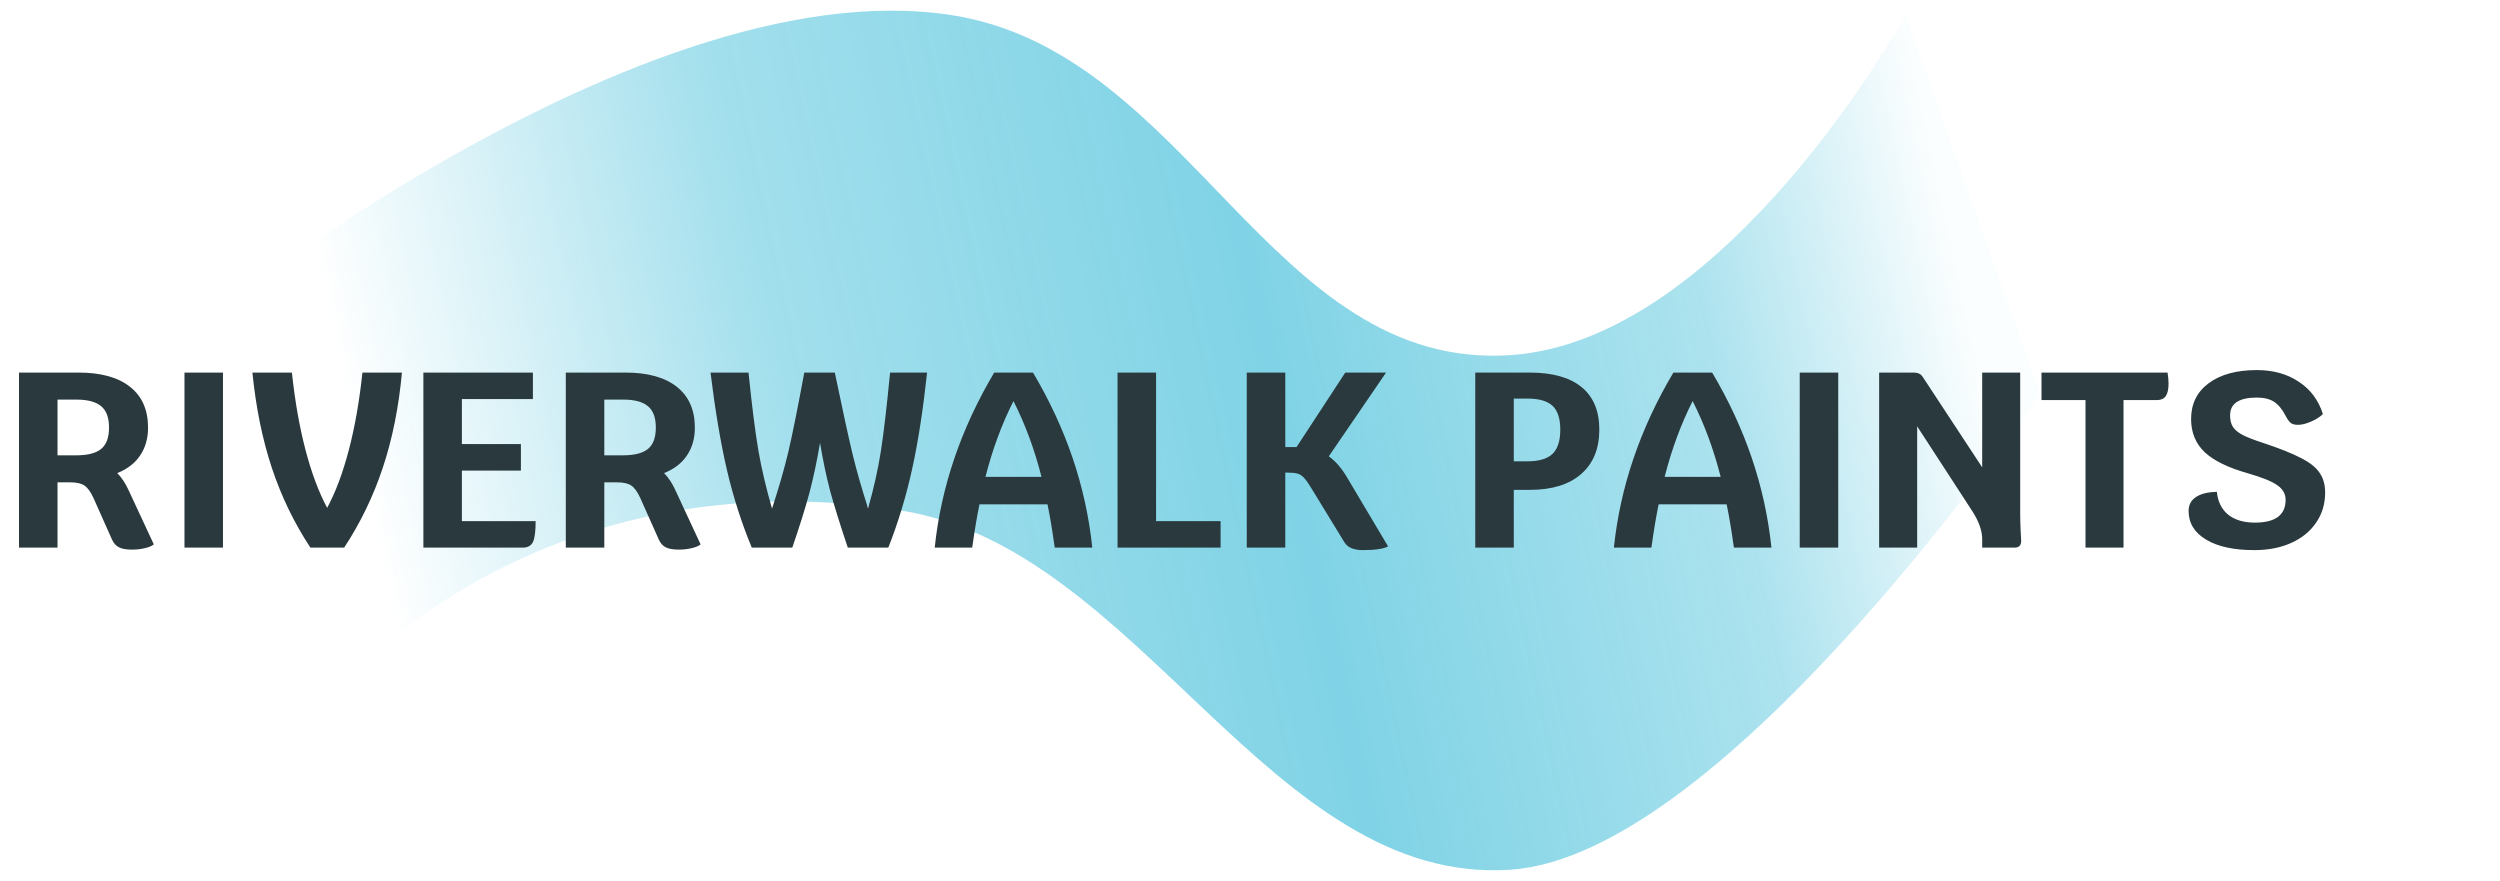
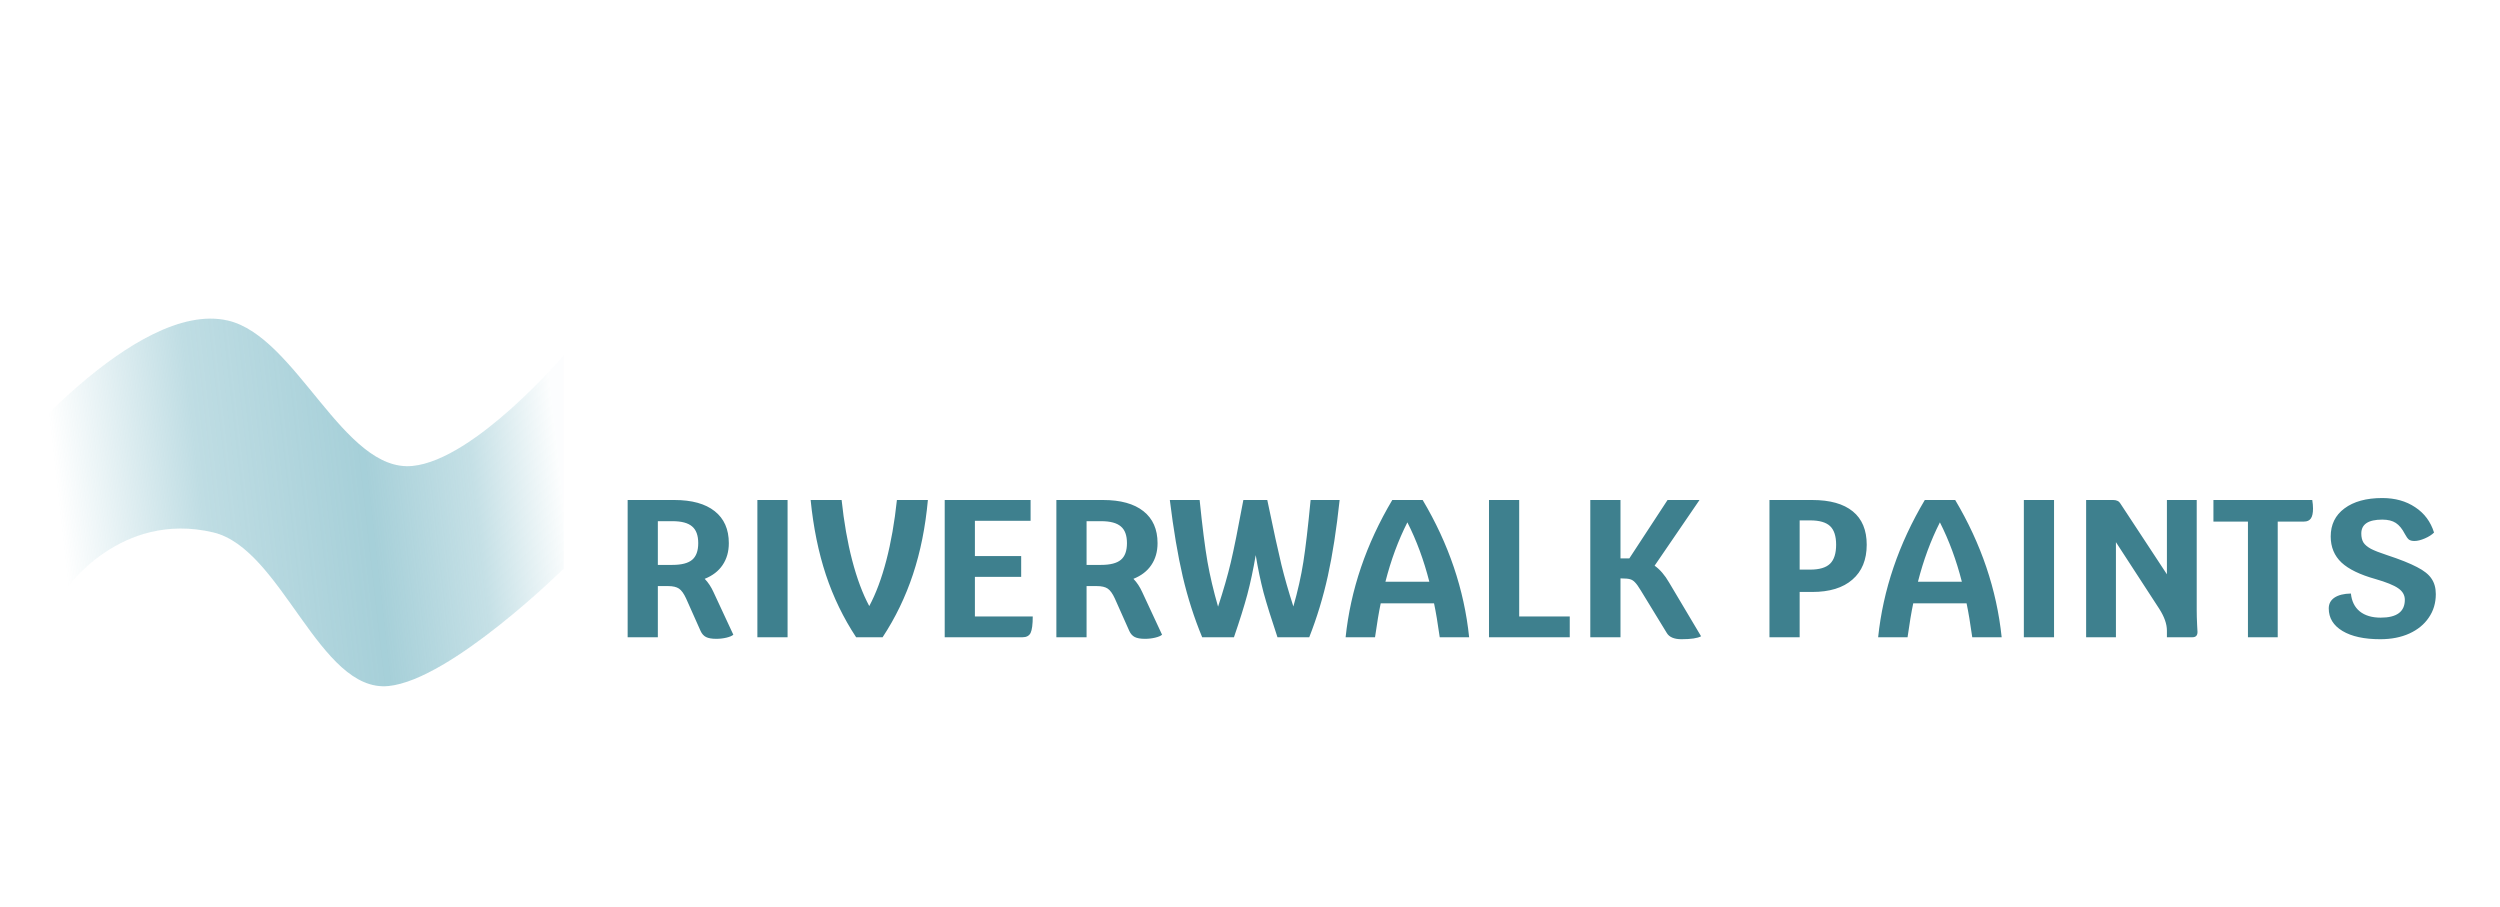
- <svg xmlns="http://www.w3.org/2000/svg" width="105" height="37" viewBox="0 0 105 37" fill="none">
-   <path d="M39.988 0.638C26.409 -1.49 6.688 14.916 6.688 14.916L16.324 27.017C16.324 27.017 24.241 19.286 37.837 21.44C47.877 23.031 53.333 37.2 63.432 36.529C72.564 35.923 85.682 16.52 85.682 16.52L80.034 0.638C80.034 0.638 72.534 14.317 63.432 14.916C53.36 15.578 50.002 2.207 39.988 0.638Z" fill="url(#paint0_linear_105_5)" fill-opacity="0.5" />
-   <path d="M6.46 22.863C6.389 22.927 6.267 22.979 6.092 23.021C5.917 23.063 5.735 23.084 5.546 23.084C5.308 23.084 5.126 23.052 5 22.989C4.874 22.927 4.775 22.818 4.705 22.664L3.928 20.92C3.809 20.661 3.683 20.486 3.55 20.395C3.417 20.304 3.221 20.259 2.962 20.259H2.416V23H0.798V15.648H3.298C4.236 15.648 4.958 15.847 5.462 16.246C5.966 16.645 6.218 17.216 6.218 17.958C6.218 18.414 6.106 18.806 5.882 19.135C5.665 19.457 5.346 19.702 4.926 19.87C5.115 20.066 5.273 20.304 5.399 20.584L6.46 22.863ZM3.193 19.124C3.683 19.124 4.037 19.033 4.254 18.851C4.471 18.669 4.579 18.372 4.579 17.958C4.579 17.545 4.471 17.248 4.254 17.066C4.037 16.877 3.683 16.782 3.193 16.782H2.416V19.124H3.193ZM7.748 15.648H9.365V23H7.748V15.648ZM16.881 15.648C16.748 17.097 16.482 18.424 16.083 19.628C15.684 20.833 15.141 21.957 14.455 23H13.037C12.358 21.971 11.819 20.857 11.42 19.66C11.021 18.456 10.748 17.118 10.601 15.648H12.26C12.386 16.838 12.575 17.916 12.827 18.883C13.079 19.849 13.384 20.665 13.741 21.33C14.098 20.665 14.403 19.849 14.655 18.883C14.907 17.916 15.096 16.838 15.222 15.648H16.881ZM22.497 21.887C22.497 22.314 22.459 22.608 22.382 22.769C22.305 22.923 22.161 23 21.951 23H17.782V15.648H22.382V16.761H19.399V18.652H21.878V19.765H19.399V21.887H22.497ZM29.425 22.863C29.355 22.927 29.233 22.979 29.058 23.021C28.883 23.063 28.701 23.084 28.511 23.084C28.273 23.084 28.091 23.052 27.965 22.989C27.839 22.927 27.741 22.818 27.671 22.664L26.894 20.92C26.775 20.661 26.649 20.486 26.516 20.395C26.383 20.304 26.187 20.259 25.928 20.259H25.381V23H23.764V15.648H26.264C27.202 15.648 27.923 15.847 28.427 16.246C28.931 16.645 29.184 17.216 29.184 17.958C29.184 18.414 29.072 18.806 28.848 19.135C28.63 19.457 28.312 19.702 27.892 19.87C28.081 20.066 28.238 20.304 28.364 20.584L29.425 22.863ZM26.159 19.124C26.649 19.124 27.002 19.033 27.22 18.851C27.437 18.669 27.545 18.372 27.545 17.958C27.545 17.545 27.437 17.248 27.22 17.066C27.002 16.877 26.649 16.782 26.159 16.782H25.381V19.124H26.159ZM38.938 15.648C38.769 17.216 38.559 18.571 38.307 19.712C38.055 20.854 37.723 21.95 37.309 23H35.608C35.279 22.02 35.03 21.221 34.862 20.605C34.701 19.989 34.561 19.32 34.442 18.599C34.309 19.383 34.158 20.091 33.99 20.721C33.822 21.344 33.584 22.104 33.276 23H31.575C31.148 21.971 30.801 20.889 30.535 19.755C30.269 18.613 30.038 17.244 29.842 15.648H31.438C31.585 17.09 31.725 18.193 31.858 18.956C31.991 19.712 32.18 20.514 32.425 21.361C32.712 20.486 32.94 19.695 33.108 18.988C33.276 18.273 33.5 17.16 33.78 15.648H35.062C35.398 17.265 35.65 18.421 35.818 19.114C35.986 19.8 36.2 20.546 36.459 21.351C36.697 20.518 36.875 19.723 36.994 18.967C37.113 18.21 37.243 17.104 37.383 15.648H38.938ZM44.299 23C44.194 22.251 44.093 21.645 43.995 21.183H41.138C41.04 21.645 40.938 22.251 40.833 23H39.258C39.524 20.458 40.357 18.007 41.757 15.648H43.385C44.779 17.993 45.609 20.444 45.875 23H44.299ZM43.743 20.028C43.449 18.872 43.056 17.811 42.566 16.845C42.076 17.811 41.684 18.872 41.39 20.028H43.743ZM51.265 21.887V23H46.937V15.648H48.555V21.887H51.265ZM58.299 22.948C58.109 23.052 57.759 23.105 57.248 23.105C56.856 23.105 56.593 22.993 56.461 22.769L55.074 20.5C54.948 20.29 54.843 20.143 54.759 20.059C54.682 19.975 54.594 19.919 54.496 19.891C54.398 19.863 54.251 19.849 54.055 19.849H53.982V23H52.364V15.648H53.982V18.778H54.454L56.502 15.648H58.215L55.809 19.166C56.096 19.369 56.355 19.671 56.587 20.07L58.299 22.948ZM64.251 15.648C65.203 15.648 65.928 15.851 66.425 16.257C66.922 16.663 67.171 17.258 67.171 18.043C67.171 18.848 66.915 19.471 66.404 19.912C65.9 20.353 65.182 20.574 64.251 20.574H63.579V23H61.961V15.648H64.251ZM64.146 19.376C64.636 19.376 64.99 19.271 65.207 19.061C65.424 18.851 65.532 18.512 65.532 18.043C65.532 17.58 65.424 17.248 65.207 17.045C64.99 16.842 64.636 16.74 64.146 16.74H63.579V19.376H64.146ZM72.824 23C72.719 22.251 72.618 21.645 72.52 21.183H69.663C69.565 21.645 69.463 22.251 69.358 23H67.783C68.049 20.458 68.882 18.007 70.282 15.648H71.91C73.304 17.993 74.134 20.444 74.4 23H72.824ZM72.268 20.028C71.974 18.872 71.581 17.811 71.091 16.845C70.601 17.811 70.209 18.872 69.915 20.028H72.268ZM75.588 15.648H77.206V23H75.588V15.648ZM84.848 21.561C84.848 21.778 84.855 22.034 84.869 22.328C84.883 22.524 84.89 22.653 84.89 22.716C84.89 22.905 84.799 23 84.617 23H83.252V22.643C83.252 22.293 83.115 21.904 82.842 21.477L80.521 17.906V23H78.924V15.648H80.374C80.465 15.648 80.538 15.662 80.594 15.69C80.657 15.711 80.717 15.767 80.773 15.858L83.252 19.628V15.648H84.848V21.561ZM91.037 15.648C91.065 15.816 91.079 15.97 91.079 16.11C91.079 16.348 91.04 16.523 90.963 16.635C90.886 16.747 90.763 16.803 90.595 16.803H89.188V23H87.591V16.803H85.743V15.648H91.037ZM94.683 23.105C93.822 23.105 93.146 22.958 92.656 22.664C92.166 22.37 91.921 21.967 91.921 21.456C91.921 21.211 92.022 21.018 92.225 20.878C92.435 20.738 92.73 20.665 93.108 20.658C93.15 21.071 93.307 21.39 93.58 21.614C93.86 21.838 94.235 21.95 94.704 21.95C95.565 21.95 95.996 21.631 95.996 20.994C95.996 20.742 95.877 20.535 95.639 20.374C95.408 20.213 95.002 20.049 94.421 19.881C93.594 19.649 92.989 19.355 92.603 18.998C92.218 18.634 92.026 18.169 92.026 17.601C92.026 16.964 92.271 16.463 92.761 16.099C93.258 15.728 93.934 15.543 94.788 15.543C95.474 15.543 96.062 15.707 96.553 16.036C97.043 16.358 97.379 16.81 97.561 17.391C97.442 17.51 97.277 17.615 97.067 17.706C96.857 17.797 96.672 17.843 96.511 17.843C96.385 17.843 96.287 17.818 96.217 17.769C96.147 17.713 96.073 17.612 95.996 17.465C95.856 17.192 95.695 16.996 95.513 16.877C95.331 16.758 95.089 16.698 94.788 16.698C94.039 16.698 93.664 16.947 93.664 17.444C93.664 17.64 93.703 17.801 93.78 17.927C93.857 18.046 93.99 18.158 94.179 18.263C94.368 18.361 94.655 18.473 95.04 18.599C95.74 18.83 96.276 19.044 96.647 19.24C97.018 19.429 97.277 19.635 97.424 19.86C97.579 20.084 97.656 20.36 97.656 20.689C97.656 21.165 97.529 21.586 97.277 21.95C97.032 22.314 96.686 22.597 96.238 22.8C95.789 23.003 95.271 23.105 94.683 23.105Z" fill="#29393D" />
+ <svg xmlns="http://www.w3.org/2000/svg" width="102" height="37" viewBox="0 0 102 37" fill="none">
+   <path d="M9.301 13.079C5.509 12.195 0 19.011 0 19.011L2.691 24.038C2.691 24.038 4.903 20.826 8.701 21.722C11.505 22.383 13.029 28.269 15.85 27.99C18.401 27.738 23 23.2 23 23.2V14.5C23 14.5 19.372 18.762 16.829 19.011C14.016 19.286 12.099 13.731 9.301 13.079Z" fill="url(#paint0_linear_105_5)" fill-opacity="0.5" />
+   <path d="M29.92 25.896C29.867 25.944 29.773 25.984 29.64 26.016C29.507 26.048 29.368 26.064 29.224 26.064C29.043 26.064 28.904 26.04 28.808 25.992C28.712 25.944 28.637 25.861 28.584 25.744L27.992 24.416C27.901 24.219 27.805 24.085 27.704 24.016C27.603 23.947 27.453 23.912 27.256 23.912H26.84V26H25.608V20.4H27.512C28.227 20.4 28.776 20.552 29.16 20.856C29.544 21.16 29.736 21.595 29.736 22.16C29.736 22.507 29.651 22.805 29.48 23.056C29.315 23.301 29.072 23.488 28.752 23.616C28.896 23.765 29.016 23.947 29.112 24.16L29.92 25.896ZM27.432 23.048C27.805 23.048 28.075 22.979 28.24 22.84C28.405 22.701 28.488 22.475 28.488 22.16C28.488 21.845 28.405 21.619 28.24 21.48C28.075 21.336 27.805 21.264 27.432 21.264H26.84V23.048H27.432ZM30.901 20.4H32.133V26H30.901V20.4ZM37.858 20.4C37.757 21.504 37.554 22.515 37.25 23.432C36.946 24.349 36.533 25.205 36.01 26H34.93C34.413 25.216 34.002 24.368 33.698 23.456C33.394 22.539 33.186 21.52 33.074 20.4H34.338C34.434 21.307 34.578 22.128 34.77 22.864C34.962 23.6 35.194 24.221 35.466 24.728C35.738 24.221 35.97 23.6 36.162 22.864C36.354 22.128 36.498 21.307 36.594 20.4H37.858ZM42.136 25.152C42.136 25.477 42.106 25.701 42.048 25.824C41.989 25.941 41.88 26 41.72 26H38.544V20.4H42.048V21.248H39.776V22.688H41.664V23.536H39.776V25.152H42.136ZM47.412 25.896C47.359 25.944 47.266 25.984 47.132 26.016C46.999 26.048 46.86 26.064 46.716 26.064C46.535 26.064 46.396 26.04 46.3 25.992C46.204 25.944 46.13 25.861 46.076 25.744L45.484 24.416C45.394 24.219 45.297 24.085 45.196 24.016C45.095 23.947 44.946 23.912 44.748 23.912H44.332V26H43.1V20.4H45.004C45.719 20.4 46.268 20.552 46.652 20.856C47.036 21.16 47.228 21.595 47.228 22.16C47.228 22.507 47.143 22.805 46.972 23.056C46.807 23.301 46.564 23.488 46.244 23.616C46.388 23.765 46.508 23.947 46.604 24.16L47.412 25.896ZM44.924 23.048C45.297 23.048 45.567 22.979 45.732 22.84C45.898 22.701 45.98 22.475 45.98 22.16C45.98 21.845 45.898 21.619 45.732 21.48C45.567 21.336 45.297 21.264 44.924 21.264H44.332V23.048H44.924ZM54.657 20.4C54.529 21.595 54.369 22.627 54.177 23.496C53.985 24.365 53.732 25.2 53.417 26H52.121C51.871 25.253 51.681 24.645 51.553 24.176C51.431 23.707 51.324 23.197 51.233 22.648C51.132 23.245 51.017 23.784 50.889 24.264C50.761 24.739 50.58 25.317 50.345 26H49.049C48.724 25.216 48.46 24.392 48.257 23.528C48.055 22.659 47.879 21.616 47.729 20.4H48.945C49.057 21.499 49.164 22.339 49.265 22.92C49.367 23.496 49.511 24.107 49.697 24.752C49.916 24.085 50.089 23.483 50.217 22.944C50.345 22.4 50.516 21.552 50.729 20.4H51.705C51.961 21.632 52.153 22.512 52.281 23.04C52.409 23.563 52.572 24.131 52.769 24.744C52.951 24.109 53.087 23.504 53.177 22.928C53.268 22.352 53.367 21.509 53.473 20.4H54.657ZM58.741 26C58.661 25.429 58.584 24.968 58.509 24.616H56.333C56.259 24.968 56.181 25.429 56.101 26H54.901C55.104 24.064 55.739 22.197 56.805 20.4H58.045C59.107 22.187 59.739 24.053 59.941 26H58.741ZM58.317 23.736C58.093 22.856 57.795 22.048 57.421 21.312C57.048 22.048 56.749 22.856 56.525 23.736H58.317ZM64.046 25.152V26H60.751V20.4H61.983V25.152H64.046ZM69.404 25.96C69.26 26.04 68.993 26.08 68.604 26.08C68.305 26.08 68.105 25.995 68.004 25.824L66.948 24.096C66.852 23.936 66.772 23.824 66.708 23.76C66.649 23.696 66.583 23.653 66.508 23.632C66.433 23.611 66.321 23.6 66.172 23.6H66.116V26H64.884V20.4H66.116V22.784H66.476L68.036 20.4H69.34L67.508 23.08C67.727 23.235 67.924 23.464 68.1 23.768L69.404 25.96ZM73.938 20.4C74.663 20.4 75.215 20.555 75.594 20.864C75.973 21.173 76.162 21.627 76.162 22.224C76.162 22.837 75.967 23.312 75.578 23.648C75.194 23.984 74.647 24.152 73.938 24.152H73.426V26H72.194V20.4H73.938ZM73.858 23.24C74.231 23.24 74.501 23.16 74.666 23C74.831 22.84 74.914 22.581 74.914 22.224C74.914 21.872 74.831 21.619 74.666 21.464C74.501 21.309 74.231 21.232 73.858 21.232H73.426V23.24H73.858ZM80.468 26C80.388 25.429 80.311 24.968 80.236 24.616H78.06C77.985 24.968 77.908 25.429 77.828 26H76.628C76.831 24.064 77.465 22.197 78.532 20.4H79.772C80.833 22.187 81.465 24.053 81.668 26H80.468ZM80.044 23.736C79.82 22.856 79.521 22.048 79.148 21.312C78.775 22.048 78.476 22.856 78.252 23.736H80.044ZM82.573 20.4H83.805V26H82.573V20.4ZM89.626 24.904C89.626 25.069 89.631 25.264 89.642 25.488C89.653 25.637 89.658 25.736 89.658 25.784C89.658 25.928 89.589 26 89.45 26H88.41V25.728C88.41 25.461 88.306 25.165 88.098 24.84L86.33 22.12V26H85.114V20.4H86.218C86.287 20.4 86.343 20.411 86.386 20.432C86.434 20.448 86.479 20.491 86.522 20.56L88.41 23.432V20.4H89.626V24.904ZM94.34 20.4C94.361 20.528 94.371 20.645 94.371 20.752C94.371 20.933 94.342 21.067 94.284 21.152C94.225 21.237 94.132 21.28 94.004 21.28H92.931V26H91.716V21.28H90.308V20.4H94.34ZM97.117 26.08C96.461 26.08 95.946 25.968 95.573 25.744C95.2 25.52 95.013 25.213 95.013 24.824C95.013 24.637 95.09 24.491 95.245 24.384C95.405 24.277 95.629 24.221 95.917 24.216C95.949 24.531 96.069 24.773 96.277 24.944C96.49 25.115 96.776 25.2 97.133 25.2C97.789 25.2 98.117 24.957 98.117 24.472C98.117 24.28 98.026 24.123 97.845 24C97.669 23.877 97.36 23.752 96.917 23.624C96.288 23.448 95.826 23.224 95.533 22.952C95.24 22.675 95.093 22.32 95.093 21.888C95.093 21.403 95.28 21.021 95.653 20.744C96.032 20.461 96.546 20.32 97.197 20.32C97.72 20.32 98.168 20.445 98.541 20.696C98.914 20.941 99.17 21.285 99.309 21.728C99.218 21.819 99.093 21.899 98.933 21.968C98.773 22.037 98.632 22.072 98.509 22.072C98.413 22.072 98.338 22.053 98.285 22.016C98.232 21.973 98.176 21.896 98.117 21.784C98.01 21.576 97.888 21.427 97.749 21.336C97.61 21.245 97.426 21.2 97.197 21.2C96.626 21.2 96.341 21.389 96.341 21.768C96.341 21.917 96.37 22.04 96.429 22.136C96.488 22.227 96.589 22.312 96.733 22.392C96.877 22.467 97.096 22.552 97.389 22.648C97.922 22.824 98.33 22.987 98.613 23.136C98.896 23.28 99.093 23.437 99.205 23.608C99.322 23.779 99.381 23.989 99.381 24.24C99.381 24.603 99.285 24.923 99.093 25.2C98.906 25.477 98.642 25.693 98.301 25.848C97.96 26.003 97.565 26.08 97.117 26.08Z" fill="#3E808E" />
  <defs>
-     <linearGradient id="paint0_linear_105_5" x1="82.609" y1="0.447" x2="14.175" y2="15.171" gradientUnits="userSpaceOnUse">
-       <stop offset="0.038" stop-color="#00A7CC" stop-opacity="0.03" />
-       <stop offset="0.192" stop-color="#00A7CC" stop-opacity="0.65" />
-       <stop offset="0.453" stop-color="#00A7CC" />
-       <stop offset="0.747" stop-color="#00A7CC" stop-opacity="0.72" />
-       <stop offset="1" stop-color="#00A7CC" stop-opacity="0" />
+     <linearGradient id="paint0_linear_105_5" x1="24.683" y1="13" x2="1.826" y2="15.569" gradientUnits="userSpaceOnUse">
+       <stop offset="0.11" stop-color="#4DA0B2" stop-opacity="0.03" />
+       <stop offset="0.263" stop-color="#4DA0B2" stop-opacity="0.65" />
+       <stop offset="0.453" stop-color="#4DA0B2" />
+       <stop offset="0.747" stop-color="#4DA0B2" stop-opacity="0.72" />
+       <stop offset="1" stop-color="#4DA0B2" stop-opacity="0" />
    </linearGradient>
  </defs>
</svg>
